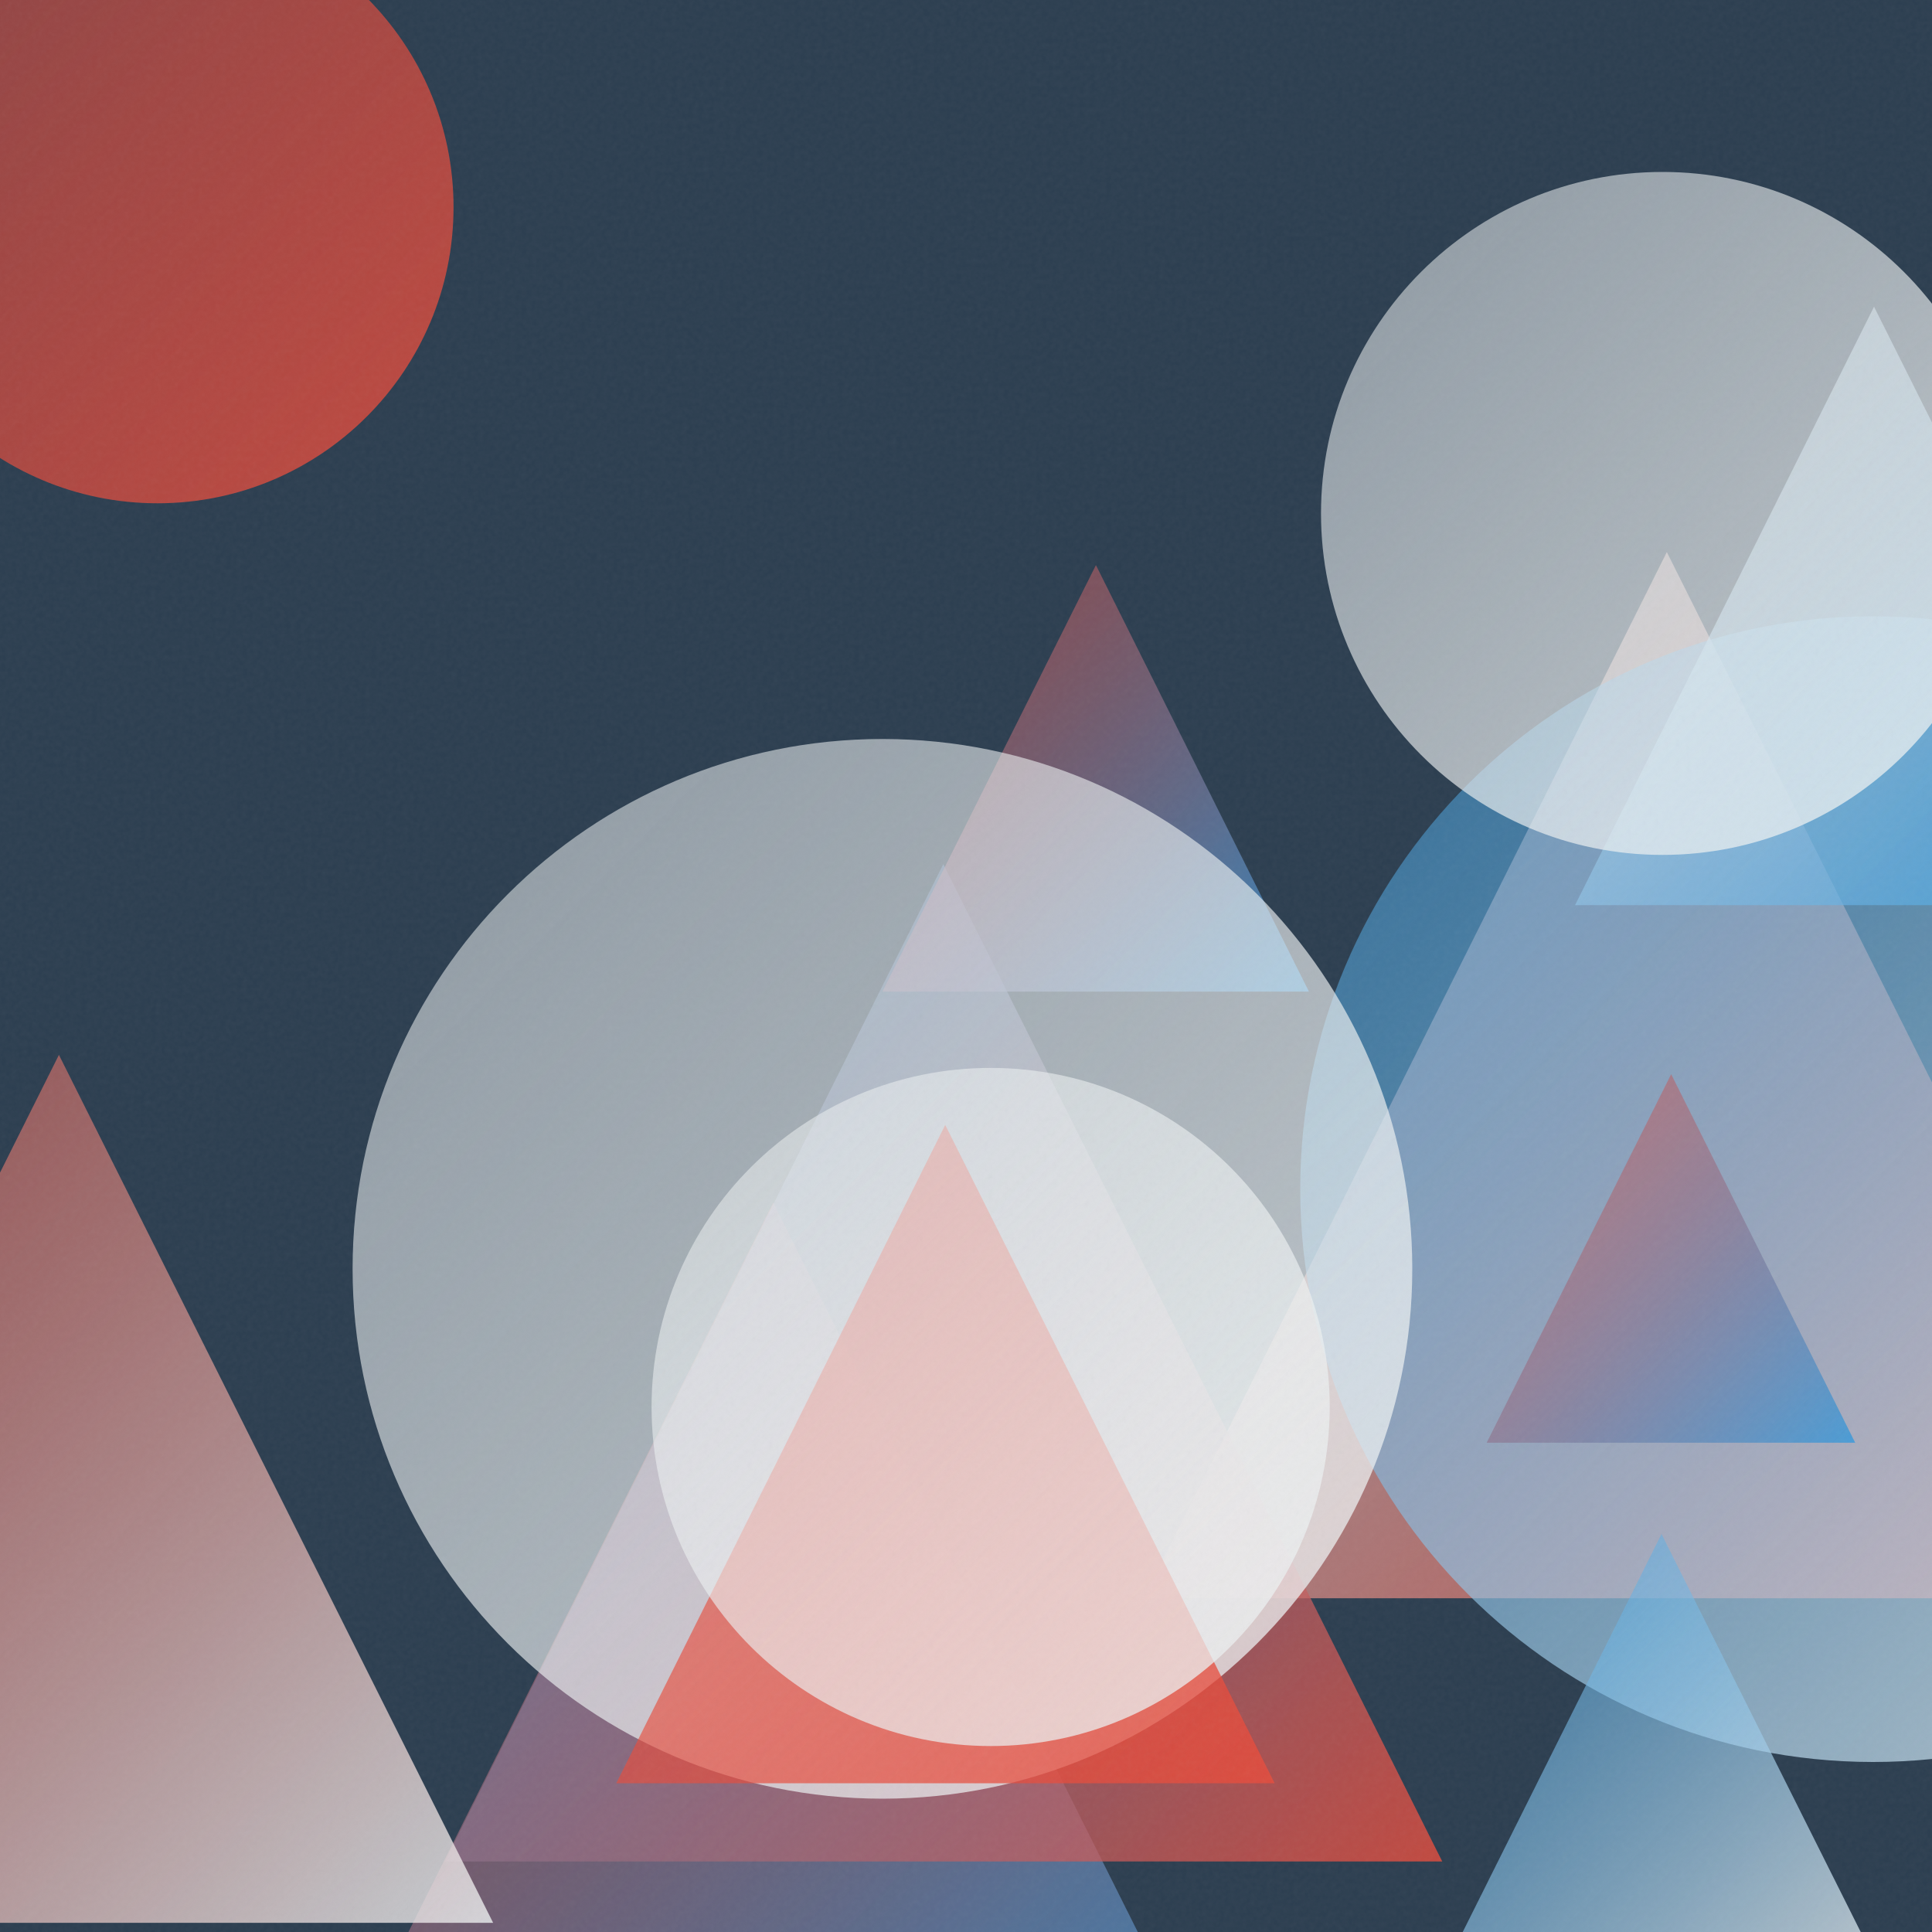
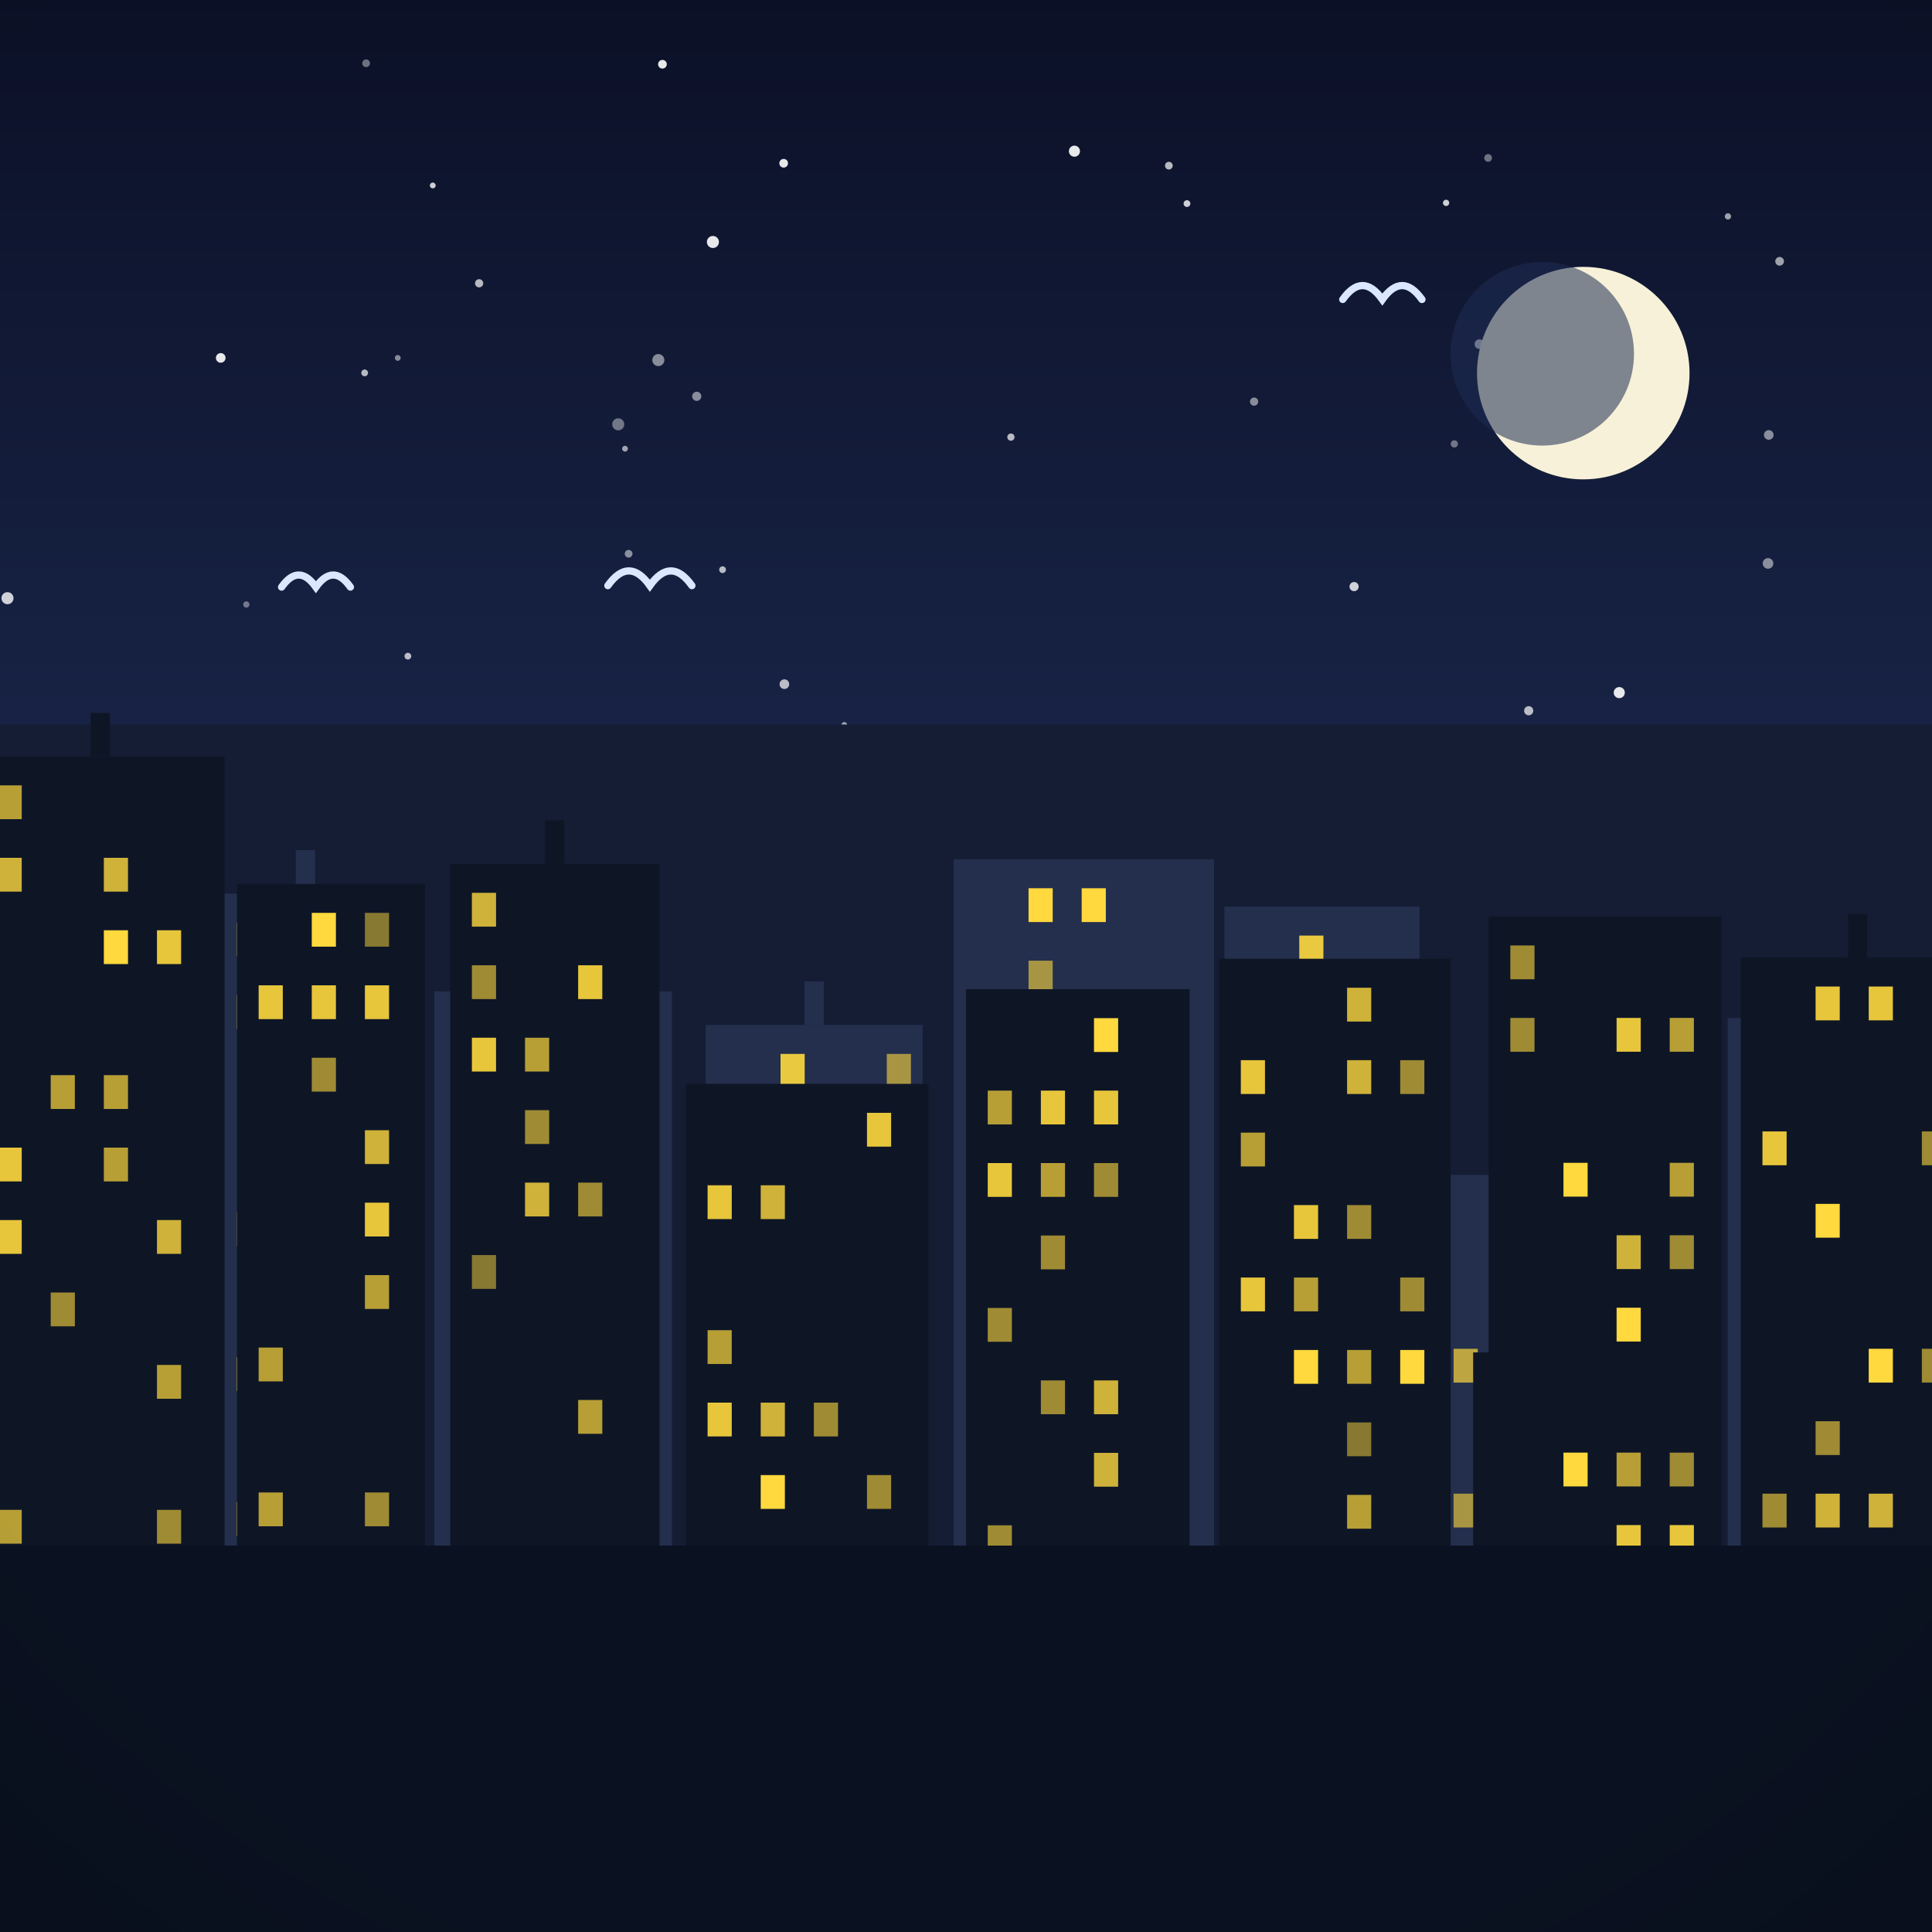
- <svg xmlns="http://www.w3.org/2000/svg" viewBox="0 0 400 400">
+ <svg xmlns="http://www.w3.org/2000/svg" viewBox="0 0 800 800">
  <defs>
-     <linearGradient id="g0" x1="236.8" y1="114.3" x2="453.4" y2="330.9" gradientUnits="userSpaceOnUse">
-       <stop offset="0" stop-color="#ECF0F1" stop-opacity="0.5" />
-       <stop offset="1" stop-color="#E74C3C" stop-opacity="0.8" />
+     <linearGradient id="sky" x1="0" y1="0" x2="0" y2="1">
+       <stop offset="0" stop-color="#0b1026" />
+       <stop offset="0.55" stop-color="#1d2b53" />
+       <stop offset="1" stop-color="#415a8f" />
    </linearGradient>
-     <linearGradient id="g1" x1="269.1" y1="127.5" x2="506.4" y2="364.8" gradientUnits="userSpaceOnUse">
-       <stop offset="0" stop-color="#3498DB" stop-opacity="0.5" />
-       <stop offset="1" stop-color="#ECF0F1" stop-opacity="0.8" />
+     <radialGradient id="sunG" cx="0.38" cy="0.35" r="0.9">
+       <stop offset="0" stop-color="#fff3b0" />
+       <stop offset="1" stop-color="#ffb703" />
+     </radialGradient>
+     <linearGradient id="ground" x1="0" y1="0" x2="0" y2="1">
+       <stop offset="0" stop-color="#69b06f" />
+       <stop offset="1" stop-color="#3c7a44" />
    </linearGradient>
-     <linearGradient id="g2" x1="54.2" y1="249.0" x2="265.9" y2="460.7" gradientUnits="userSpaceOnUse">
-       <stop offset="0" stop-color="#E74C3C" stop-opacity="0.5" />
-       <stop offset="1" stop-color="#3498DB" stop-opacity="0.8" />
+     <linearGradient id="sea" x1="0" y1="0" x2="0" y2="1">
+       <stop offset="0" stop-color="#3d9bc4" />
+       <stop offset="1" stop-color="#1668a0" />
    </linearGradient>
-     <linearGradient id="g3" x1="92.1" y1="178.9" x2="298.6" y2="385.4" gradientUnits="userSpaceOnUse">
-       <stop offset="0" stop-color="#3498DB" stop-opacity="0.5" />
-       <stop offset="1" stop-color="#E74C3C" stop-opacity="0.8" />
+     <linearGradient id="shade" x1="0" y1="0" x2="0" y2="1">
+       <stop offset="0" stop-color="#ffffff" stop-opacity="0.20" />
+       <stop offset="0.5" stop-color="#ffffff" stop-opacity="0" />
+       <stop offset="1" stop-color="#000000" stop-opacity="0.16" />
    </linearGradient>
-     <linearGradient id="g4" x1="182.7" y1="117.0" x2="271.0" y2="205.3" gradientUnits="userSpaceOnUse">
-       <stop offset="0" stop-color="#E74C3C" stop-opacity="0.5" />
-       <stop offset="1" stop-color="#3498DB" stop-opacity="0.8" />
-     </linearGradient>
-     <linearGradient id="g5" x1="326.1" y1="63.5" x2="450.0" y2="187.4" gradientUnits="userSpaceOnUse">
-       <stop offset="0" stop-color="#ECF0F1" stop-opacity="0.5" />
-       <stop offset="1" stop-color="#3498DB" stop-opacity="0.8" />
-     </linearGradient>
-     <linearGradient id="g6" x1="-77.7" y1="218.4" x2="102.1" y2="398.1" gradientUnits="userSpaceOnUse">
-       <stop offset="0" stop-color="#E74C3C" stop-opacity="0.5" />
-       <stop offset="1" stop-color="#ECF0F1" stop-opacity="0.8" />
-     </linearGradient>
-     <linearGradient id="g7" x1="-28.7" y1="-18.5" x2="94.0" y2="104.2" gradientUnits="userSpaceOnUse">
-       <stop offset="0" stop-color="#E74C3C" stop-opacity="0.5" />
-       <stop offset="1" stop-color="#E74C3C" stop-opacity="0.8" />
-     </linearGradient>
-     <linearGradient id="g8" x1="73.0" y1="153.0" x2="292.4" y2="372.4" gradientUnits="userSpaceOnUse">
-       <stop offset="0" stop-color="#ECF0F1" stop-opacity="0.5" />
-       <stop offset="1" stop-color="#ECF0F1" stop-opacity="0.8" />
-     </linearGradient>
-     <linearGradient id="g9" x1="127.6" y1="232.9" x2="263.9" y2="369.2" gradientUnits="userSpaceOnUse">
-       <stop offset="0" stop-color="#E74C3C" stop-opacity="0.5" />
-       <stop offset="1" stop-color="#E74C3C" stop-opacity="0.8" />
-     </linearGradient>
-     <linearGradient id="g10" x1="134.9" y1="221.1" x2="275.3" y2="361.4" gradientUnits="userSpaceOnUse">
-       <stop offset="0" stop-color="#ECF0F1" stop-opacity="0.5" />
-       <stop offset="1" stop-color="#ECF0F1" stop-opacity="0.8" />
-     </linearGradient>
-     <linearGradient id="g11" x1="295.0" y1="317.6" x2="393.1" y2="415.7" gradientUnits="userSpaceOnUse">
-       <stop offset="0" stop-color="#3498DB" stop-opacity="0.5" />
-       <stop offset="1" stop-color="#ECF0F1" stop-opacity="0.8" />
-     </linearGradient>
-     <linearGradient id="g12" x1="307.8" y1="222.4" x2="384.1" y2="298.7" gradientUnits="userSpaceOnUse">
-       <stop offset="0" stop-color="#E74C3C" stop-opacity="0.5" />
-       <stop offset="1" stop-color="#3498DB" stop-opacity="0.8" />
-     </linearGradient>
-     <linearGradient id="g13" x1="273.5" y1="35.6" x2="414.9" y2="177.0" gradientUnits="userSpaceOnUse">
-       <stop offset="0" stop-color="#ECF0F1" stop-opacity="0.5" />
-       <stop offset="1" stop-color="#ECF0F1" stop-opacity="0.8" />
-     </linearGradient>
-     <filter id="n">
-       <feTurbulence type="fractalNoise" baseFrequency="0.9" numOctaves="2" stitchTiles="stitch" />
-       <feColorMatrix type="saturate" values="0" />
-     </filter>
+     <radialGradient id="vig" cx="0.5" cy="0.42" r="0.85">
+       <stop offset="0.72" stop-color="#000000" stop-opacity="0" />
+       <stop offset="1" stop-color="#000000" stop-opacity="0.20" />
+     </radialGradient>
  </defs>
-   <rect width="400" height="400" fill="#2C3E50" />
-   <path d="M 345.1 114.3 L 453.4 330.9 L 236.8 330.9 Z" fill="url(#g0)" />
-   <circle cx="387.8" cy="246.2" r="118.6" fill="url(#g1)" />
-   <path d="M 160.1 249.0 L 265.9 460.7 L 54.2 460.7 Z" fill="url(#g2)" />
-   <path d="M 195.3 178.9 L 298.6 385.4 L 92.1 385.4 Z" fill="url(#g3)" />
-   <path d="M 226.9 117.0 L 271.0 205.3 L 182.7 205.3 Z" fill="url(#g4)" />
-   <path d="M 388.0 63.5 L 450.0 187.4 L 326.1 187.4 Z" fill="url(#g5)" />
-   <path d="M 12.2 218.4 L 102.1 398.1 L -77.7 398.1 Z" fill="url(#g6)" />
-   <circle cx="32.6" cy="42.9" r="61.3" fill="url(#g7)" />
-   <circle cx="182.7" cy="262.7" r="109.7" fill="url(#g8)" />
-   <path d="M 195.7 232.9 L 263.9 369.2 L 127.6 369.2 Z" fill="url(#g9)" />
-   <circle cx="205.1" cy="291.3" r="70.2" fill="url(#g10)" />
-   <path d="M 344.0 317.6 L 393.1 415.7 L 295.0 415.7 Z" fill="url(#g11)" />
-   <path d="M 346.0 222.4 L 384.1 298.7 L 307.8 298.7 Z" fill="url(#g12)" />
-   <circle cx="344.2" cy="106.3" r="70.7" fill="url(#g13)" />
-   <rect width="400" height="400" filter="url(#n)" opacity="0.05" />
+   <rect width="800" height="800" fill="url(#sky)" />
+   <circle cx="0.6" cy="330.4" r="1.5" fill="#ffffff" opacity="0.4" />
+   <circle cx="288.5" cy="164.1" r="1.9" fill="#ffffff" opacity="0.5" />
+   <circle cx="598.8" cy="84" r="1.3" fill="#ffffff" opacity="0.8" />
+   <circle cx="639.4" cy="141" r="1.7" fill="#ffffff" opacity="0.8" />
+   <circle cx="616.2" cy="65.4" r="1.6" fill="#ffffff" opacity="0.4" />
+   <circle cx="633" cy="294.3" r="1.9" fill="#ffffff" opacity="0.7" />
+   <circle cx="295.2" cy="100.2" r="2.5" fill="#ffffff" opacity="0.9" />
+   <circle cx="242" cy="302.2" r="2" fill="#ffffff" opacity="0.5" />
+   <circle cx="484" cy="68.6" r="1.6" fill="#ffffff" opacity="0.7" />
+   <circle cx="164.7" cy="148.2" r="1.2" fill="#ffffff" opacity="0.5" />
+   <circle cx="151.6" cy="26.2" r="1.6" fill="#ffffff" opacity="0.4" />
+   <circle cx="563.4" cy="335" r="2" fill="#ffffff" opacity="0.4" />
+   <circle cx="272.6" cy="149.1" r="2.5" fill="#ffffff" opacity="0.5" />
+   <circle cx="674" cy="336.5" r="2.4" fill="#ffffff" opacity="0.7" />
+   <circle cx="715.5" cy="89.6" r="1.3" fill="#ffffff" opacity="0.6" />
+   <circle cx="91.4" cy="148.2" r="2" fill="#ffffff" opacity="0.9" />
+   <circle cx="612.6" cy="142.5" r="2" fill="#ffffff" opacity="0.8" />
+   <circle cx="299.2" cy="235.9" r="1.4" fill="#ffffff" opacity="0.7" />
+   <circle cx="258.8" cy="185.8" r="1.2" fill="#ffffff" opacity="0.6" />
+   <circle cx="560.7" cy="242.9" r="1.9" fill="#ffffff" opacity="0.8" />
+   <circle cx="102" cy="250.3" r="1.3" fill="#ffffff" opacity="0.4" />
+   <circle cx="91.5" cy="376.8" r="2.5" fill="#ffffff" opacity="0.9" />
+   <circle cx="198.4" cy="117.3" r="1.7" fill="#ffffff" opacity="0.7" />
+   <circle cx="3.1" cy="247.7" r="2.5" fill="#ffffff" opacity="0.8" />
+   <circle cx="732.4" cy="180.1" r="2" fill="#ffffff" opacity="0.5" />
+   <circle cx="349.6" cy="300.2" r="1.2" fill="#ffffff" opacity="0.6" />
+   <circle cx="602.2" cy="183.8" r="1.5" fill="#ffffff" opacity="0.4" />
+   <circle cx="179.2" cy="76.8" r="1.2" fill="#ffffff" opacity="0.8" />
+   <circle cx="655.7" cy="345.6" r="1.6" fill="#ffffff" opacity="0.5" />
+   <circle cx="324.5" cy="67.6" r="1.8" fill="#ffffff" opacity="0.9" />
+   <circle cx="260.3" cy="229.3" r="1.6" fill="#ffffff" opacity="0.5" />
+   <circle cx="242.8" cy="308.4" r="1.6" fill="#ffffff" opacity="0.4" />
+   <circle cx="256" cy="175.7" r="2.5" fill="#ffffff" opacity="0.4" />
+   <circle cx="418.6" cy="181" r="1.5" fill="#ffffff" opacity="0.7" />
+   <circle cx="324.8" cy="283.3" r="2" fill="#ffffff" opacity="0.7" />
+   <circle cx="663.6" cy="303.5" r="1.5" fill="#ffffff" opacity="0.7" />
+   <circle cx="732.1" cy="233.3" r="2.2" fill="#ffffff" opacity="0.5" />
+   <circle cx="303.6" cy="372.2" r="2.3" fill="#ffffff" opacity="0.9" />
+   <circle cx="491.5" cy="84.3" r="1.4" fill="#ffffff" opacity="0.8" />
+   <circle cx="444.9" cy="62.6" r="2.3" fill="#ffffff" opacity="0.9" />
+   <circle cx="670.5" cy="286.8" r="2.3" fill="#ffffff" opacity="0.9" />
+   <circle cx="519.3" cy="166.3" r="1.7" fill="#ffffff" opacity="0.5" />
+   <circle cx="274.3" cy="26.6" r="1.8" fill="#ffffff" opacity="0.9" />
+   <circle cx="736.9" cy="108.2" r="1.8" fill="#ffffff" opacity="0.6" />
+   <circle cx="168.9" cy="271.7" r="1.4" fill="#ffffff" opacity="0.7" />
+   <circle cx="151" cy="154.4" r="1.4" fill="#ffffff" opacity="0.7" />
+   <circle cx="655.6" cy="154.5" r="44" fill="#f6f1d8" />
+   <circle cx="638.6" cy="146.5" r="38" fill="#1d2b53" opacity="0.55" />
+   <path d="M0 684 L0 575.5 Q 200 505.5 400 553.5 Q 600 483.5 800 581.8 L800 684 Z" fill="#478551" />
+   <path d="M0 730 L0 611.5 Q 200 557.5 400 602.1 Q 600 548.1 800 635.3 L800 730 Z" fill="#5da464" />
+   <rect y="640" width="800" height="160" fill="url(#ground)" />
+   <path d="M 251.7 242.5 Q 260.4 230.3 269.1 242.5 Q 277.8 230.3 286.5 242.5" fill="none" stroke="#dbe7ff" stroke-width="3" stroke-linecap="round" />
+   <path d="M 556 124 Q 564.2 112.5 572.4 124 Q 580.6 112.5 588.8 124" fill="none" stroke="#dbe7ff" stroke-width="3" stroke-linecap="round" />
+   <path d="M 116.6 243.1 Q 123.7 233.1 130.8 243.1 Q 138 233.1 145.1 243.1" fill="none" stroke="#dbe7ff" stroke-width="3" stroke-linecap="round" />
+   <g transform="translate(400 0) scale(1 1) translate(-400 0)">
+     <rect y="300" width="800" height="500" fill="#141d33" />
+     <rect x="-10" y="422.7" width="85.5" height="217.3" fill="#232f4d" />
+     <rect x="28.8" y="404.7" width="8" height="18" fill="#232f4d" />
+     <rect x="-1" y="464.7" width="10" height="14" fill="#ffd93d" opacity="0.9" />
+     <rect x="-1" y="494.7" width="10" height="14" fill="#ffd93d" opacity="1" />
+     <rect x="21" y="434.7" width="10" height="14" fill="#ffd93d" opacity="0.9" />
+     <rect x="21" y="464.7" width="10" height="14" fill="#ffd93d" opacity="0.7" />
+     <rect x="21" y="494.7" width="10" height="14" fill="#ffd93d" opacity="0.7" />
+     <rect x="21" y="584.7" width="10" height="14" fill="#ffd93d" opacity="0.9" />
+     <rect x="21" y="614.7" width="10" height="14" fill="#ffd93d" opacity="0.6" />
+     <rect x="43" y="464.7" width="10" height="14" fill="#ffd93d" opacity="1" />
+     <rect x="43" y="494.7" width="10" height="14" fill="#ffd93d" opacity="0.6" />
+     <rect x="89" y="370" width="75" height="270" fill="#232f4d" />
+     <rect x="122.5" y="352" width="8" height="18" fill="#232f4d" />
+     <rect x="98" y="382" width="10" height="14" fill="#ffd93d" opacity="0.7" />
+     <rect x="98" y="412" width="10" height="14" fill="#ffd93d" opacity="0.7" />
+     <rect x="98" y="502" width="10" height="14" fill="#ffd93d" opacity="0.5" />
+     <rect x="98" y="562" width="10" height="14" fill="#ffd93d" opacity="1" />
+     <rect x="98" y="622" width="10" height="14" fill="#ffd93d" opacity="0.9" />
+     <rect x="120" y="442" width="10" height="14" fill="#ffd93d" opacity="0.6" />
+     <rect x="120" y="622" width="10" height="14" fill="#ffd93d" opacity="0.8" />
+     <rect x="142" y="382" width="10" height="14" fill="#ffd93d" opacity="0.9" />
+     <rect x="142" y="412" width="10" height="14" fill="#ffd93d" opacity="1" />
+     <rect x="142" y="442" width="10" height="14" fill="#ffd93d" opacity="0.9" />
+     <rect x="142" y="472" width="10" height="14" fill="#ffd93d" opacity="1" />
+     <rect x="142" y="502" width="10" height="14" fill="#ffd93d" opacity="0.6" />
+     <rect x="179.8" y="410.5" width="98.4" height="229.5" fill="#232f4d" />
+     <rect x="188.8" y="512.5" width="10" height="14" fill="#ffd93d" opacity="0.5" />
+     <rect x="210.8" y="542.5" width="10" height="14" fill="#ffd93d" opacity="0.6" />
+     <rect x="210.8" y="602.5" width="10" height="14" fill="#ffd93d" opacity="1" />
+     <rect x="232.8" y="422.5" width="10" height="14" fill="#ffd93d" opacity="0.9" />
+     <rect x="232.8" y="572.5" width="10" height="14" fill="#ffd93d" opacity="0.6" />
+     <rect x="254.8" y="422.5" width="10" height="14" fill="#ffd93d" opacity="0.8" />
+     <rect x="292.2" y="424.4" width="89.8" height="215.6" fill="#232f4d" />
+     <rect x="333.1" y="406.4" width="8" height="18" fill="#232f4d" />
+     <rect x="301.2" y="586.4" width="10" height="14" fill="#ffd93d" opacity="0.8" />
+     <rect x="323.2" y="436.4" width="10" height="14" fill="#ffd93d" opacity="0.9" />
+     <rect x="323.2" y="556.4" width="10" height="14" fill="#ffd93d" opacity="0.6" />
+     <rect x="345.2" y="466.4" width="10" height="14" fill="#ffd93d" opacity="0.5" />
+     <rect x="345.2" y="496.4" width="10" height="14" fill="#ffd93d" opacity="0.7" />
+     <rect x="345.2" y="556.4" width="10" height="14" fill="#ffd93d" opacity="0.8" />
+     <rect x="345.2" y="586.4" width="10" height="14" fill="#ffd93d" opacity="0.8" />
+     <rect x="345.2" y="616.4" width="10" height="14" fill="#ffd93d" opacity="0.7" />
+     <rect x="367.2" y="436.4" width="10" height="14" fill="#ffd93d" opacity="0.6" />
+     <rect x="367.2" y="496.4" width="10" height="14" fill="#ffd93d" opacity="0.5" />
+     <rect x="367.2" y="526.4" width="10" height="14" fill="#ffd93d" opacity="0.8" />
+     <rect x="367.2" y="556.4" width="10" height="14" fill="#ffd93d" opacity="0.9" />
+     <rect x="367.2" y="586.4" width="10" height="14" fill="#ffd93d" opacity="0.8" />
+     <rect x="394.9" y="355.8" width="107.8" height="284.2" fill="#232f4d" />
+     <rect x="403.9" y="427.8" width="10" height="14" fill="#ffd93d" opacity="1" />
+     <rect x="403.9" y="457.8" width="10" height="14" fill="#ffd93d" opacity="0.6" />
+     <rect x="403.9" y="487.8" width="10" height="14" fill="#ffd93d" opacity="0.5" />
+     <rect x="403.9" y="547.8" width="10" height="14" fill="#ffd93d" opacity="0.8" />
+     <rect x="403.9" y="607.8" width="10" height="14" fill="#ffd93d" opacity="0.7" />
+     <rect x="425.9" y="367.8" width="10" height="14" fill="#ffd93d" opacity="1" />
+     <rect x="425.9" y="397.8" width="10" height="14" fill="#ffd93d" opacity="0.6" />
+     <rect x="425.9" y="457.8" width="10" height="14" fill="#ffd93d" opacity="0.7" />
+     <rect x="425.9" y="487.8" width="10" height="14" fill="#ffd93d" opacity="0.7" />
+     <rect x="425.9" y="577.8" width="10" height="14" fill="#ffd93d" opacity="0.5" />
+     <rect x="447.9" y="367.8" width="10" height="14" fill="#ffd93d" opacity="1" />
+     <rect x="447.9" y="427.8" width="10" height="14" fill="#ffd93d" opacity="0.6" />
+     <rect x="447.9" y="487.8" width="10" height="14" fill="#ffd93d" opacity="0.6" />
+     <rect x="447.9" y="517.8" width="10" height="14" fill="#ffd93d" opacity="0.5" />
+     <rect x="469.9" y="427.8" width="10" height="14" fill="#ffd93d" opacity="0.9" />
+     <rect x="469.9" y="577.8" width="10" height="14" fill="#ffd93d" opacity="0.8" />
+     <rect x="469.9" y="607.8" width="10" height="14" fill="#ffd93d" opacity="0.9" />
+     <rect x="507" y="375.4" width="80.8" height="264.6" fill="#232f4d" />
+     <rect x="516" y="417.4" width="10" height="14" fill="#ffd93d" opacity="0.6" />
+     <rect x="516" y="447.4" width="10" height="14" fill="#ffd93d" opacity="1" />
+     <rect x="516" y="477.4" width="10" height="14" fill="#ffd93d" opacity="1" />
+     <rect x="516" y="567.4" width="10" height="14" fill="#ffd93d" opacity="0.6" />
+     <rect x="538" y="387.4" width="10" height="14" fill="#ffd93d" opacity="0.9" />
+     <rect x="538" y="567.4" width="10" height="14" fill="#ffd93d" opacity="0.6" />
+     <rect x="538" y="597.4" width="10" height="14" fill="#ffd93d" opacity="0.9" />
+     <rect x="560" y="477.4" width="10" height="14" fill="#ffd93d" opacity="0.9" />
+     <rect x="592.9" y="486.5" width="109" height="153.5" fill="#232f4d" />
+     <rect x="601.9" y="558.5" width="10" height="14" fill="#ffd93d" opacity="0.7" />
+     <rect x="601.9" y="618.5" width="10" height="14" fill="#ffd93d" opacity="0.6" />
+     <rect x="623.9" y="498.5" width="10" height="14" fill="#ffd93d" opacity="0.6" />
+     <rect x="623.9" y="588.5" width="10" height="14" fill="#ffd93d" opacity="0.6" />
+     <rect x="645.9" y="498.5" width="10" height="14" fill="#ffd93d" opacity="0.9" />
+     <rect x="645.9" y="528.5" width="10" height="14" fill="#ffd93d" opacity="1" />
+     <rect x="645.9" y="588.5" width="10" height="14" fill="#ffd93d" opacity="0.5" />
+     <rect x="667.9" y="498.5" width="10" height="14" fill="#ffd93d" opacity="0.9" />
+     <rect x="667.9" y="528.5" width="10" height="14" fill="#ffd93d" opacity="1" />
+     <rect x="667.9" y="618.5" width="10" height="14" fill="#ffd93d" opacity="0.7" />
+     <rect x="715.4" y="421.5" width="95.9" height="218.5" fill="#232f4d" />
+     <rect x="759.3" y="403.5" width="8" height="18" fill="#232f4d" />
+     <rect x="724.4" y="433.5" width="10" height="14" fill="#ffd93d" opacity="0.6" />
+     <rect x="724.4" y="493.5" width="10" height="14" fill="#ffd93d" opacity="0.7" />
+     <rect x="746.4" y="433.5" width="10" height="14" fill="#ffd93d" opacity="0.8" />
+     <rect x="746.4" y="463.5" width="10" height="14" fill="#ffd93d" opacity="1" />
+     <rect x="746.4" y="493.5" width="10" height="14" fill="#ffd93d" opacity="0.9" />
+     <rect x="746.4" y="613.5" width="10" height="14" fill="#ffd93d" opacity="0.8" />
+     <rect x="768.4" y="433.5" width="10" height="14" fill="#ffd93d" opacity="0.8" />
+     <rect x="768.4" y="463.5" width="10" height="14" fill="#ffd93d" opacity="0.6" />
+     <rect x="768.4" y="493.5" width="10" height="14" fill="#ffd93d" opacity="1" />
+     <rect x="768.4" y="553.5" width="10" height="14" fill="#ffd93d" opacity="0.8" />
+     <rect x="768.4" y="583.5" width="10" height="14" fill="#ffd93d" opacity="0.6" />
+     <rect x="768.4" y="613.5" width="10" height="14" fill="#ffd93d" opacity="0.8" />
+     <rect x="790.4" y="433.5" width="10" height="14" fill="#ffd93d" opacity="1" />
+     <rect x="790.4" y="553.5" width="10" height="14" fill="#ffd93d" opacity="0.9" />
+     <rect x="790.4" y="613.5" width="10" height="14" fill="#ffd93d" opacity="0.9" />
+     <rect x="-10" y="313.2" width="103" height="354.8" fill="#0e1626" />
+     <rect x="37.5" y="295.2" width="8" height="18" fill="#0e1626" />
+     <rect x="-1" y="325.2" width="10" height="14" fill="#ffd93d" opacity="0.7" />
+     <rect x="-1" y="355.2" width="10" height="14" fill="#ffd93d" opacity="0.8" />
+     <rect x="-1" y="475.2" width="10" height="14" fill="#ffd93d" opacity="0.9" />
+     <rect x="-1" y="505.2" width="10" height="14" fill="#ffd93d" opacity="0.9" />
+     <rect x="-1" y="625.2" width="10" height="14" fill="#ffd93d" opacity="0.7" />
+     <rect x="21" y="445.2" width="10" height="14" fill="#ffd93d" opacity="0.7" />
+     <rect x="21" y="535.2" width="10" height="14" fill="#ffd93d" opacity="0.6" />
+     <rect x="43" y="355.2" width="10" height="14" fill="#ffd93d" opacity="0.8" />
+     <rect x="43" y="385.2" width="10" height="14" fill="#ffd93d" opacity="1" />
+     <rect x="43" y="445.2" width="10" height="14" fill="#ffd93d" opacity="0.7" />
+     <rect x="43" y="475.2" width="10" height="14" fill="#ffd93d" opacity="0.7" />
+     <rect x="65" y="385.2" width="10" height="14" fill="#ffd93d" opacity="0.9" />
+     <rect x="65" y="505.2" width="10" height="14" fill="#ffd93d" opacity="0.8" />
+     <rect x="65" y="565.2" width="10" height="14" fill="#ffd93d" opacity="0.7" />
+     <rect x="65" y="625.2" width="10" height="14" fill="#ffd93d" opacity="0.6" />
+     <rect x="98.1" y="366" width="77.9" height="302" fill="#0e1626" />
+     <rect x="107.1" y="408" width="10" height="14" fill="#ffd93d" opacity="0.9" />
+     <rect x="107.1" y="558" width="10" height="14" fill="#ffd93d" opacity="0.7" />
+     <rect x="107.1" y="618" width="10" height="14" fill="#ffd93d" opacity="0.7" />
+     <rect x="107.1" y="648" width="10" height="14" fill="#ffd93d" opacity="0.7" />
+     <rect x="129.1" y="378" width="10" height="14" fill="#ffd93d" opacity="1" />
+     <rect x="129.1" y="408" width="10" height="14" fill="#ffd93d" opacity="0.9" />
+     <rect x="129.1" y="438" width="10" height="14" fill="#ffd93d" opacity="0.6" />
+     <rect x="151.1" y="378" width="10" height="14" fill="#ffd93d" opacity="0.5" />
+     <rect x="151.1" y="408" width="10" height="14" fill="#ffd93d" opacity="0.9" />
+     <rect x="151.1" y="468" width="10" height="14" fill="#ffd93d" opacity="0.8" />
+     <rect x="151.1" y="498" width="10" height="14" fill="#ffd93d" opacity="0.9" />
+     <rect x="151.1" y="528" width="10" height="14" fill="#ffd93d" opacity="0.7" />
+     <rect x="151.1" y="618" width="10" height="14" fill="#ffd93d" opacity="0.6" />
+     <rect x="186.4" y="357.7" width="86.7" height="310.3" fill="#0e1626" />
+     <rect x="225.7" y="339.7" width="8" height="18" fill="#0e1626" />
+     <rect x="195.4" y="369.7" width="10" height="14" fill="#ffd93d" opacity="0.8" />
+     <rect x="195.4" y="399.7" width="10" height="14" fill="#ffd93d" opacity="0.6" />
+     <rect x="195.4" y="429.7" width="10" height="14" fill="#ffd93d" opacity="0.9" />
+     <rect x="195.4" y="519.7" width="10" height="14" fill="#ffd93d" opacity="0.5" />
+     <rect x="217.4" y="429.7" width="10" height="14" fill="#ffd93d" opacity="0.7" />
+     <rect x="217.4" y="459.7" width="10" height="14" fill="#ffd93d" opacity="0.6" />
+     <rect x="217.4" y="489.7" width="10" height="14" fill="#ffd93d" opacity="0.8" />
+     <rect x="239.4" y="399.7" width="10" height="14" fill="#ffd93d" opacity="0.9" />
+     <rect x="239.4" y="489.7" width="10" height="14" fill="#ffd93d" opacity="0.6" />
+     <rect x="239.4" y="579.7" width="10" height="14" fill="#ffd93d" opacity="0.7" />
+     <rect x="284" y="448.8" width="100.5" height="219.2" fill="#0e1626" />
+     <rect x="293" y="490.8" width="10" height="14" fill="#ffd93d" opacity="0.9" />
+     <rect x="293" y="550.8" width="10" height="14" fill="#ffd93d" opacity="0.7" />
+     <rect x="293" y="580.8" width="10" height="14" fill="#ffd93d" opacity="0.9" />
+     <rect x="293" y="640.8" width="10" height="14" fill="#ffd93d" opacity="0.5" />
+     <rect x="315" y="490.8" width="10" height="14" fill="#ffd93d" opacity="0.8" />
+     <rect x="315" y="580.8" width="10" height="14" fill="#ffd93d" opacity="0.8" />
+     <rect x="315" y="610.8" width="10" height="14" fill="#ffd93d" opacity="1" />
+     <rect x="315" y="640.8" width="10" height="14" fill="#ffd93d" opacity="0.8" />
+     <rect x="337" y="580.8" width="10" height="14" fill="#ffd93d" opacity="0.6" />
+     <rect x="337" y="640.8" width="10" height="14" fill="#ffd93d" opacity="0.7" />
+     <rect x="359" y="460.8" width="10" height="14" fill="#ffd93d" opacity="0.9" />
+     <rect x="359" y="610.8" width="10" height="14" fill="#ffd93d" opacity="0.6" />
+     <rect x="400" y="409.6" width="92.6" height="258.4" fill="#0e1626" />
+     <rect x="409" y="451.6" width="10" height="14" fill="#ffd93d" opacity="0.7" />
+     <rect x="409" y="481.6" width="10" height="14" fill="#ffd93d" opacity="0.9" />
+     <rect x="409" y="541.6" width="10" height="14" fill="#ffd93d" opacity="0.6" />
+     <rect x="409" y="631.6" width="10" height="14" fill="#ffd93d" opacity="0.6" />
+     <rect x="431" y="451.6" width="10" height="14" fill="#ffd93d" opacity="0.9" />
+     <rect x="431" y="481.6" width="10" height="14" fill="#ffd93d" opacity="0.7" />
+     <rect x="431" y="511.6" width="10" height="14" fill="#ffd93d" opacity="0.6" />
+     <rect x="431" y="571.6" width="10" height="14" fill="#ffd93d" opacity="0.6" />
+     <rect x="453" y="421.6" width="10" height="14" fill="#ffd93d" opacity="1" />
+     <rect x="453" y="451.6" width="10" height="14" fill="#ffd93d" opacity="0.9" />
+     <rect x="453" y="481.6" width="10" height="14" fill="#ffd93d" opacity="0.6" />
+     <rect x="453" y="571.6" width="10" height="14" fill="#ffd93d" opacity="0.8" />
+     <rect x="453" y="601.6" width="10" height="14" fill="#ffd93d" opacity="0.8" />
+     <rect x="504.8" y="397" width="95.9" height="271" fill="#0e1626" />
+     <rect x="513.8" y="439" width="10" height="14" fill="#ffd93d" opacity="0.9" />
+     <rect x="513.8" y="469" width="10" height="14" fill="#ffd93d" opacity="0.7" />
+     <rect x="513.8" y="529" width="10" height="14" fill="#ffd93d" opacity="0.9" />
+     <rect x="535.8" y="499" width="10" height="14" fill="#ffd93d" opacity="0.9" />
+     <rect x="535.8" y="529" width="10" height="14" fill="#ffd93d" opacity="0.7" />
+     <rect x="535.8" y="559" width="10" height="14" fill="#ffd93d" opacity="1" />
+     <rect x="535.8" y="649" width="10" height="14" fill="#ffd93d" opacity="0.7" />
+     <rect x="557.8" y="409" width="10" height="14" fill="#ffd93d" opacity="0.8" />
+     <rect x="557.8" y="439" width="10" height="14" fill="#ffd93d" opacity="0.8" />
+     <rect x="557.8" y="499" width="10" height="14" fill="#ffd93d" opacity="0.6" />
+     <rect x="557.8" y="559" width="10" height="14" fill="#ffd93d" opacity="0.7" />
+     <rect x="557.8" y="589" width="10" height="14" fill="#ffd93d" opacity="0.5" />
+     <rect x="557.8" y="619" width="10" height="14" fill="#ffd93d" opacity="0.7" />
+     <rect x="579.8" y="439" width="10" height="14" fill="#ffd93d" opacity="0.6" />
+     <rect x="579.8" y="529" width="10" height="14" fill="#ffd93d" opacity="0.6" />
+     <rect x="579.8" y="559" width="10" height="14" fill="#ffd93d" opacity="1" />
+     <rect x="616.4" y="379.5" width="96.5" height="288.5" fill="#0e1626" />
+     <rect x="625.4" y="391.5" width="10" height="14" fill="#ffd93d" opacity="0.6" />
+     <rect x="625.4" y="421.5" width="10" height="14" fill="#ffd93d" opacity="0.6" />
+     <rect x="625.4" y="571.5" width="10" height="14" fill="#ffd93d" opacity="1" />
+     <rect x="625.4" y="601.5" width="10" height="14" fill="#ffd93d" opacity="0.9" />
+     <rect x="647.4" y="481.5" width="10" height="14" fill="#ffd93d" opacity="1" />
+     <rect x="647.4" y="601.5" width="10" height="14" fill="#ffd93d" opacity="1" />
+     <rect x="669.4" y="421.5" width="10" height="14" fill="#ffd93d" opacity="0.9" />
+     <rect x="669.4" y="511.5" width="10" height="14" fill="#ffd93d" opacity="0.8" />
+     <rect x="669.4" y="541.5" width="10" height="14" fill="#ffd93d" opacity="1" />
+     <rect x="669.4" y="601.5" width="10" height="14" fill="#ffd93d" opacity="0.7" />
+     <rect x="669.4" y="631.5" width="10" height="14" fill="#ffd93d" opacity="0.9" />
+     <rect x="691.4" y="421.5" width="10" height="14" fill="#ffd93d" opacity="0.7" />
+     <rect x="691.4" y="481.5" width="10" height="14" fill="#ffd93d" opacity="0.7" />
+     <rect x="691.4" y="511.5" width="10" height="14" fill="#ffd93d" opacity="0.6" />
+     <rect x="691.4" y="601.5" width="10" height="14" fill="#ffd93d" opacity="0.6" />
+     <rect x="691.4" y="631.5" width="10" height="14" fill="#ffd93d" opacity="0.9" />
+     <rect x="720.8" y="396.5" width="96.7" height="271.5" fill="#0e1626" />
+     <rect x="765.2" y="378.5" width="8" height="18" fill="#0e1626" />
+     <rect x="729.8" y="468.5" width="10" height="14" fill="#ffd93d" opacity="0.9" />
+     <rect x="729.8" y="618.5" width="10" height="14" fill="#ffd93d" opacity="0.6" />
+     <rect x="729.8" y="648.5" width="10" height="14" fill="#ffd93d" opacity="0.9" />
+     <rect x="751.8" y="408.5" width="10" height="14" fill="#ffd93d" opacity="0.9" />
+     <rect x="751.8" y="498.5" width="10" height="14" fill="#ffd93d" opacity="1" />
+     <rect x="751.8" y="588.5" width="10" height="14" fill="#ffd93d" opacity="0.6" />
+     <rect x="751.8" y="618.5" width="10" height="14" fill="#ffd93d" opacity="0.8" />
+     <rect x="751.8" y="648.5" width="10" height="14" fill="#ffd93d" opacity="0.6" />
+     <rect x="773.8" y="408.5" width="10" height="14" fill="#ffd93d" opacity="0.9" />
+     <rect x="773.8" y="558.5" width="10" height="14" fill="#ffd93d" opacity="1" />
+     <rect x="773.8" y="618.5" width="10" height="14" fill="#ffd93d" opacity="0.8" />
+     <rect x="795.8" y="468.5" width="10" height="14" fill="#ffd93d" opacity="0.6" />
+     <rect x="795.8" y="558.5" width="10" height="14" fill="#ffd93d" opacity="0.6" />
+     <rect x="795.8" y="648.5" width="10" height="14" fill="#ffd93d" opacity="0.7" />
+     <rect y="640" width="800" height="160" fill="#0a1120" />
+     <path d="M610 640 L610 560 L646 560 L646 640 M618 560 L618 534 L638 534 L638 560" fill="#0e1626" />
+   </g>
+   <rect width="800" height="800" fill="url(#vig)" />
</svg>
